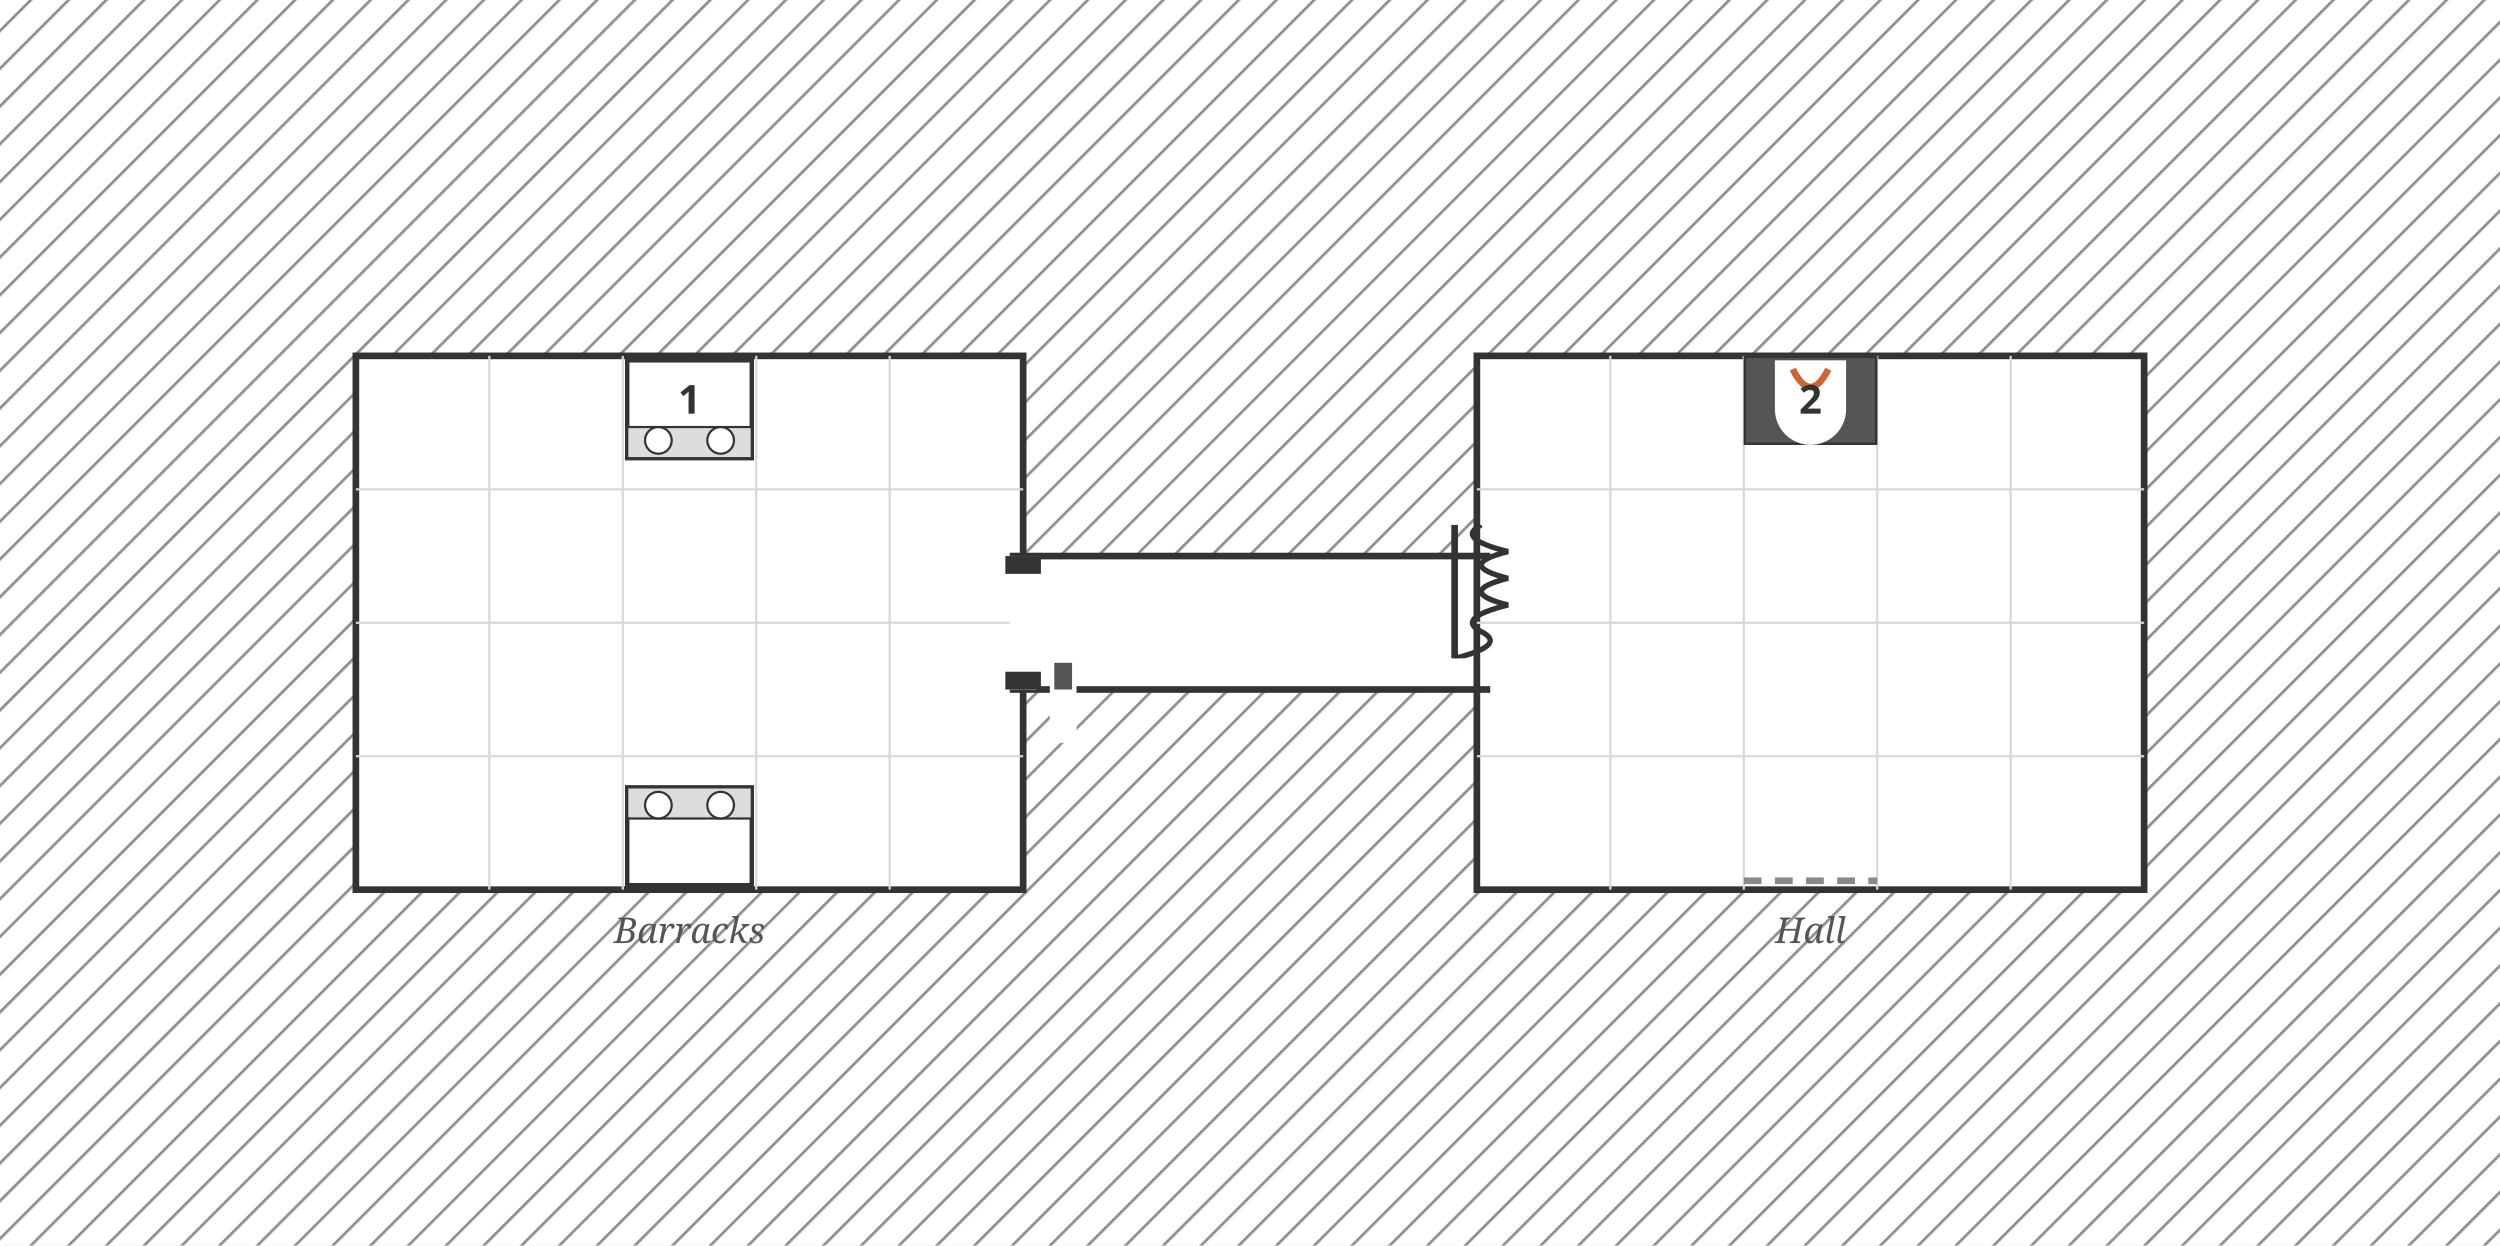
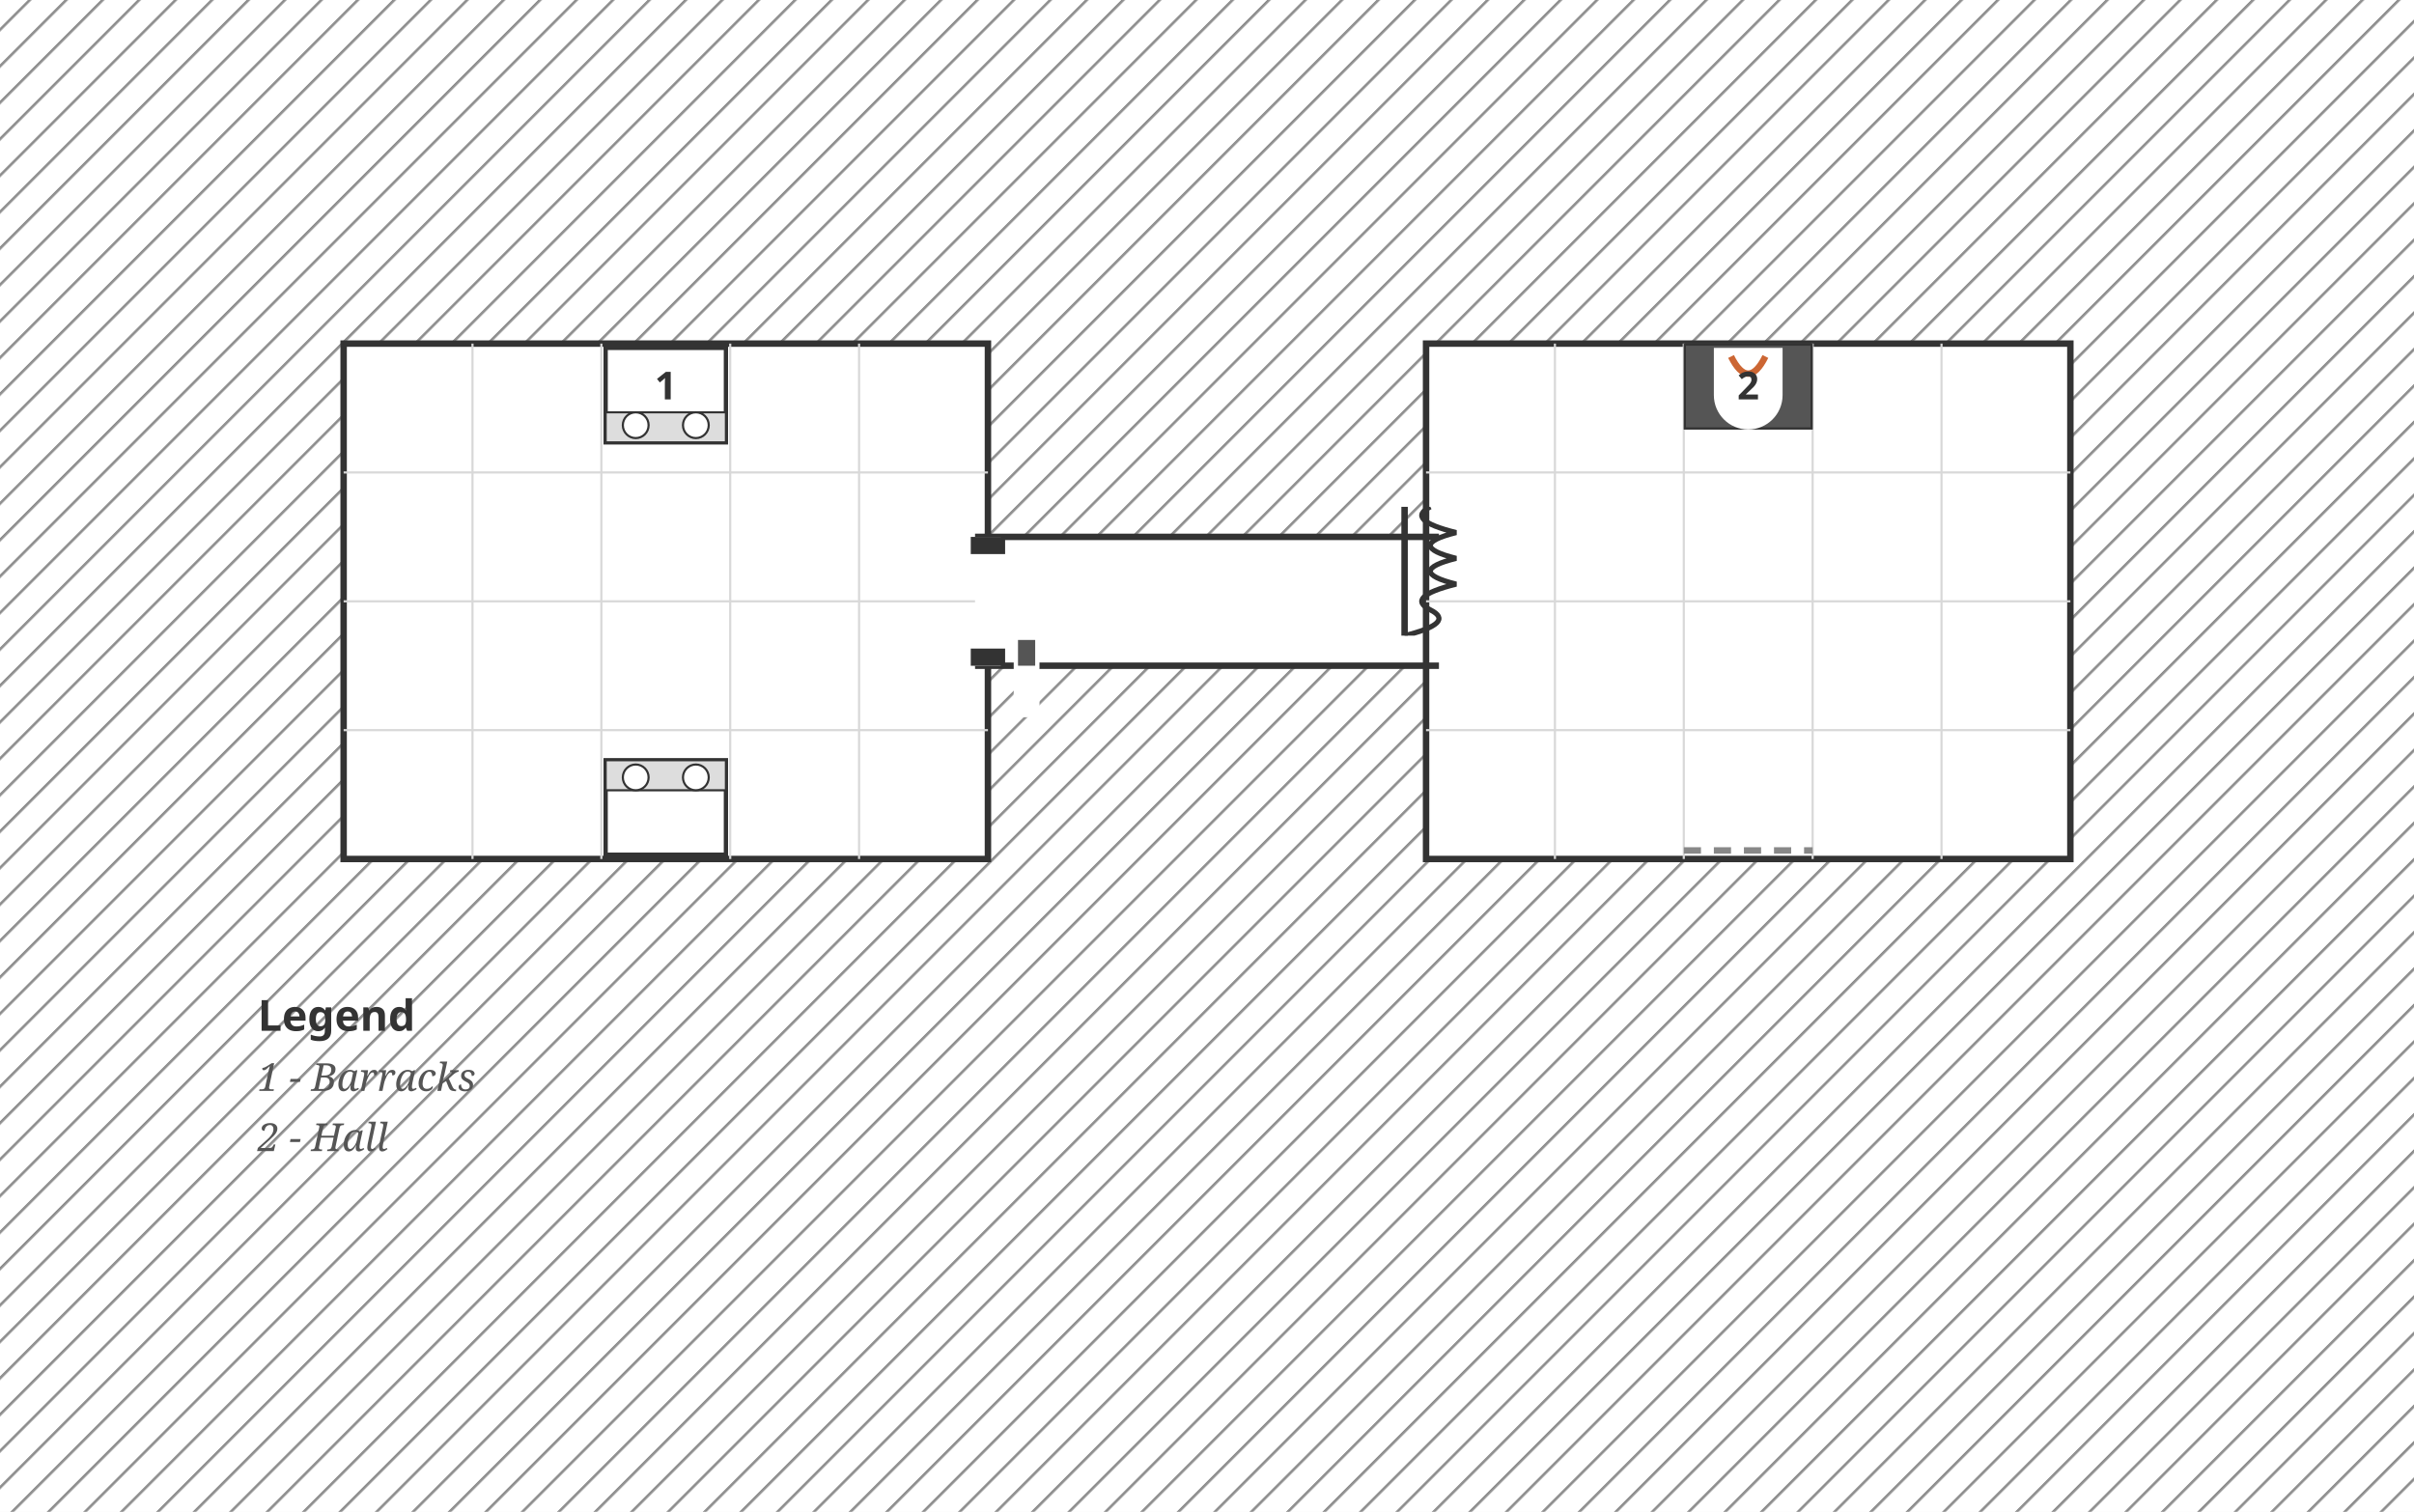
- <svg xmlns="http://www.w3.org/2000/svg" viewBox="-155 -140 562 280" width="562" height="280">
+ <svg xmlns="http://www.w3.org/2000/svg" viewBox="-155 -140 562 352" width="562" height="352">
  <defs>
    <pattern id="hatch" width="6" height="6" patternTransform="rotate(45 0 0)" patternUnits="userSpaceOnUse">
      <line x1="0" y1="0" x2="0" y2="6" stroke="#888" stroke-width="1.2" />
    </pattern>
    <symbol id="door-open" viewBox="0 0 30 30">
      <rect x="0" y="12" width="30" height="6" fill="white" />
      <rect x="0" y="11" width="4" height="8" fill="#333" />
      <rect x="26" y="11" width="4" height="8" fill="#333" />
    </symbol>
    <symbol id="door-locked" viewBox="0 0 30 30">
      <rect x="0" y="12" width="30" height="6" fill="white" />
      <rect x="2" y="11" width="26" height="8" fill="#333" />
      <rect x="4" y="13" width="22" height="4" fill="white" />
    </symbol>
    <symbol id="door-secret" viewBox="0 0 30 30">
      <line x1="0" y1="15" x2="30" y2="15" stroke="#888" stroke-width="1.2" stroke-dasharray="6,6" />
    </symbol>
    <symbol id="door-barred" viewBox="0 0 30 30">
      <rect x="0" y="12" width="30" height="6" fill="white" />
      <rect x="2" y="11" width="26" height="8" fill="#555" />
      <line x1="8" y1="11" x2="8" y2="19" stroke="white" stroke-width="2" />
      <line x1="15" y1="11" x2="15" y2="19" stroke="white" stroke-width="2" />
      <line x1="22" y1="11" x2="22" y2="19" stroke="white" stroke-width="2" />
    </symbol>
    <symbol id="door-double" viewBox="0 0 30 30">
      <rect x="0" y="12" width="30" height="6" fill="white" />
      <rect x="0" y="11" width="3" height="8" fill="#333" />
      <rect x="27" y="11" width="3" height="8" fill="#333" />
      <line x1="15" y1="11" x2="15" y2="19" stroke="#333" stroke-width="1" />
      <circle cx="11" cy="15" r="1.5" fill="#333" />
      <circle cx="19" cy="15" r="1.5" fill="#333" />
    </symbol>
    <symbol id="door-doorway" viewBox="0 0 30 30">
      <rect x="0" y="12" width="30" height="6" fill="white" />
    </symbol>
    <symbol id="door-portcullis" viewBox="0 0 30 30">
      <rect x="0" y="12" width="30" height="6" fill="white" />
      <rect x="0" y="11" width="4" height="8" fill="#333" />
      <rect x="26" y="11" width="4" height="8" fill="#333" />
      <line x1="9" y1="11" x2="9" y2="19" stroke="#333" stroke-width="1.2" />
      <line x1="15" y1="11" x2="15" y2="19" stroke="#333" stroke-width="1.2" />
      <line x1="21" y1="11" x2="21" y2="19" stroke="#333" stroke-width="1.2" />
    </symbol>
    <symbol id="feat-ladder" viewBox="0 0 30 30">
      <line x1="8" y1="3" x2="8" y2="27" stroke="#333" stroke-width="1.5" />
      <line x1="22" y1="3" x2="22" y2="27" stroke="#333" stroke-width="1.5" />
      <line x1="8" y1="7" x2="22" y2="7" stroke="#333" stroke-width="1" />
      <line x1="8" y1="13" x2="22" y2="13" stroke="#333" stroke-width="1" />
      <line x1="8" y1="19" x2="22" y2="19" stroke="#333" stroke-width="1" />
      <line x1="8" y1="25" x2="22" y2="25" stroke="#333" stroke-width="1" />
    </symbol>
    <symbol id="feat-pillar" viewBox="0 0 30 30">
      <circle cx="15" cy="15" r="10" fill="#666" stroke="#333" stroke-width="1" />
      <circle cx="15" cy="15" r="7" fill="#888" />
    </symbol>
    <symbol id="feat-statue" viewBox="0 0 30 30">
      <polygon points="15,3 27,15 15,27 3,15" fill="#ccc" stroke="#333" stroke-width="1.2" />
      <line x1="15" y1="7" x2="15" y2="23" stroke="#333" stroke-width="0.8" />
      <line x1="7" y1="15" x2="23" y2="15" stroke="#333" stroke-width="0.8" />
    </symbol>
    <symbol id="feat-pool" viewBox="0 0 30 30">
      <rect x="2" y="2" width="26" height="26" rx="8" fill="white" stroke="#99c" stroke-width="1" />
      <path d="M 6 10 Q 10 7 14 10 Q 18 13 22 10" fill="none" stroke="#99c" stroke-width="1.2" />
      <path d="M 6 16 Q 10 13 14 16 Q 18 19 22 16" fill="none" stroke="#99c" stroke-width="1.2" />
      <path d="M 6 22 Q 10 19 14 22 Q 18 25 22 22" fill="none" stroke="#99c" stroke-width="1.2" />
    </symbol>
    <symbol id="feat-stream" viewBox="0 0 30 30">
      <path d="M 0 12 Q 5 8 10 14 Q 15 20 20 14 Q 25 8 30 12" fill="none" stroke="#99c" stroke-width="1.8" />
      <path d="M 0 18 Q 5 14 10 20 Q 15 26 20 20 Q 25 14 30 18" fill="none" stroke="#99c" stroke-width="1.8" />
    </symbol>
    <symbol id="feat-stalactite" viewBox="0 0 30 30">
      <polygon points="7,2  4,16  10,16" fill="#666" />
      <polygon points="15,2 12,13  18,13" fill="#666" />
      <polygon points="23,2 20,18  26,18" fill="#666" />
    </symbol>
    <symbol id="feat-stalagmite" viewBox="0 0 30 30">
      <polygon points="7,28  4,14  10,14" fill="#666" />
      <polygon points="15,28 12,17  18,17" fill="#666" />
      <polygon points="23,28 20,12  26,12" fill="#666" />
    </symbol>
    <symbol id="feat-crevasse" viewBox="0 0 30 30">
      <polygon points="0,15 5,10 9,16 13,8 17,18 21,9 25,16 30,15 30,20 25,20 21,14 17,23 13,13 9,21 5,15 0,20" fill="#555" stroke="#333" stroke-width="0.5" />
    </symbol>
    <symbol id="feat-window" viewBox="0 0 30 6">
      <rect x="0" y="0" width="30" height="6" fill="white" />
      <rect x="0" y="1" width="8" height="4" fill="#cce" stroke="#99c" stroke-width="0.5" />
      <rect x="11" y="1" width="8" height="4" fill="#cce" stroke="#99c" stroke-width="0.5" />
      <rect x="22" y="1" width="8" height="4" fill="#cce" stroke="#99c" stroke-width="0.5" />
    </symbol>
    <symbol id="feat-arrow-slit" viewBox="0 0 30 6">
      <rect x="0" y="0" width="30" height="6" fill="white" />
      <rect x="12" y="1" width="6" height="4" fill="#555" />
    </symbol>
    <symbol id="feat-illusory-wall" viewBox="0 0 30 4">
      <line x1="0" y1="2" x2="30" y2="2" stroke="#888" stroke-width="1.5" stroke-dasharray="4,3" />
    </symbol>
    <symbol id="feat-fireplace" viewBox="0 0 30 20">
      <rect x="0" y="0" width="30" height="20" fill="#555" stroke="#333" stroke-width="1" />
      <path d="M 7 19 L 7 8 A 8 8 0 0 1 23 8 L 23 19 Z" fill="white" />
      <path d="M 11 17 Q 15 9 19 17" fill="none" stroke="#c63" stroke-width="1.5" />
    </symbol>
    <symbol id="feat-bed" viewBox="0 0 30 24">
      <rect x="1" y="1" width="28" height="22" fill="white" stroke="#333" stroke-width="1" />
      <rect x="1" y="1" width="28" height="7" fill="#ddd" stroke="#333" stroke-width="0.5" />
      <circle cx="8" cy="5" r="3" fill="white" stroke="#333" stroke-width="0.5" />
      <circle cx="22" cy="5" r="3" fill="white" stroke="#333" stroke-width="0.5" />
    </symbol>
    <symbol id="feat-curtain" viewBox="0 0 30 16">
      <line x1="0" y1="2" x2="30" y2="2" stroke="#333" stroke-width="1.5" />
      <path d="M 0 2 Q 3 14 6 8 Q 9 2 12 14 Q 15 2 18 14 Q 21 2 24 14 Q 27 2 30 8" fill="none" stroke="#333" stroke-width="1.2" />
    </symbol>
  </defs>
-   <rect x="-155" y="-140" width="562" height="280" fill="white" />
-   <rect x="-155" y="-140" width="562" height="280" fill="url(#hatch)" />
+   <rect x="-155" y="-140" width="562" height="352" fill="white" />
+   <rect x="-155" y="-140" width="562" height="352" fill="url(#hatch)" />
  <rect x="72" y="-15" width="108" height="30" fill="white" />
  <rect x="-75" y="-60" width="150" height="120" fill="white" />
  <rect x="177" y="-60" width="150" height="120" fill="white" />
  <line x1="72" y1="-15" x2="180" y2="-15" stroke="#333" stroke-width="1.5" />
  <line x1="72" y1="15" x2="180" y2="15" stroke="#333" stroke-width="1.5" />
  <rect x="-75" y="-60" width="150" height="120" fill="none" stroke="#333" stroke-width="1.5" />
  <rect x="177" y="-60" width="150" height="120" fill="none" stroke="#333" stroke-width="1.5" />
  <line x1="-45" y1="-60" x2="-45" y2="60" stroke="#d8d8d8" stroke-width="0.5" />
  <line x1="-15" y1="-60" x2="-15" y2="60" stroke="#d8d8d8" stroke-width="0.5" />
  <line x1="15" y1="-60" x2="15" y2="60" stroke="#d8d8d8" stroke-width="0.5" />
  <line x1="45" y1="-60" x2="45" y2="60" stroke="#d8d8d8" stroke-width="0.5" />
  <line x1="-75" y1="-30" x2="75" y2="-30" stroke="#d8d8d8" stroke-width="0.5" />
  <line x1="-75" y1="0" x2="75" y2="0" stroke="#d8d8d8" stroke-width="0.5" />
  <line x1="-75" y1="30" x2="75" y2="30" stroke="#d8d8d8" stroke-width="0.5" />
  <line x1="207" y1="-60" x2="207" y2="60" stroke="#d8d8d8" stroke-width="0.5" />
  <line x1="237" y1="-60" x2="237" y2="60" stroke="#d8d8d8" stroke-width="0.5" />
  <line x1="267" y1="-60" x2="267" y2="60" stroke="#d8d8d8" stroke-width="0.5" />
  <line x1="297" y1="-60" x2="297" y2="60" stroke="#d8d8d8" stroke-width="0.5" />
  <line x1="177" y1="-30" x2="327" y2="-30" stroke="#d8d8d8" stroke-width="0.5" />
  <line x1="177" y1="0" x2="327" y2="0" stroke="#d8d8d8" stroke-width="0.5" />
  <line x1="177" y1="30" x2="327" y2="30" stroke="#d8d8d8" stroke-width="0.5" />
+   <use href="#feat-arrow-slit" x="69" y="-15" width="30" height="6" transform="rotate(90,72,0)" />
  <use href="#feat-bed" x="-15" y="-60" width="30" height="24" transform="rotate(180,0,-48)" />
  <use href="#feat-bed" x="-15" y="36" width="30" height="24" />
-   <use href="#feat-arrow-slit" x="69" y="-15" width="30" height="6" transform="rotate(90,72,0)" />
+   <use href="#feat-illusory-wall" x="237" y="56" width="30" height="4" />
  <use href="#feat-fireplace" x="237" y="-60" width="30" height="20" transform="rotate(180,252,-50)" />
  <use href="#feat-curtain" x="177" y="-15" width="30" height="16" transform="rotate(-90,185,0)" />
-   <use href="#feat-illusory-wall" x="237" y="56" width="30" height="4" />
  <use href="#door-open" x="60" y="-15" width="30" height="30" transform="rotate(90,75,0)" />
  <text x="0" y="-47" text-anchor="middle" dominant-baseline="auto" fill="#333" font-size="9" font-family="sans-serif" font-weight="bold">1</text>
-   <text x="0" y="72" text-anchor="middle" dominant-baseline="auto" fill="#555" font-size="8" font-family="serif" font-style="italic">Barracks</text>
  <text x="252" y="-47" text-anchor="middle" dominant-baseline="auto" fill="#333" font-size="9" font-family="sans-serif" font-weight="bold">2</text>
-   <text x="252" y="72" text-anchor="middle" dominant-baseline="auto" fill="#555" font-size="8" font-family="serif" font-style="italic">Hall</text>
+   <text x="-95" y="100" fill="#333" font-size="10" font-family="sans-serif" font-weight="bold">Legend</text>
+   <text x="-95" y="114" fill="#555" font-size="9" font-family="serif" font-style="italic">1 - Barracks</text>
+   <text x="-95" y="128" fill="#555" font-size="9" font-family="serif" font-style="italic">2 - Hall</text>
</svg>
